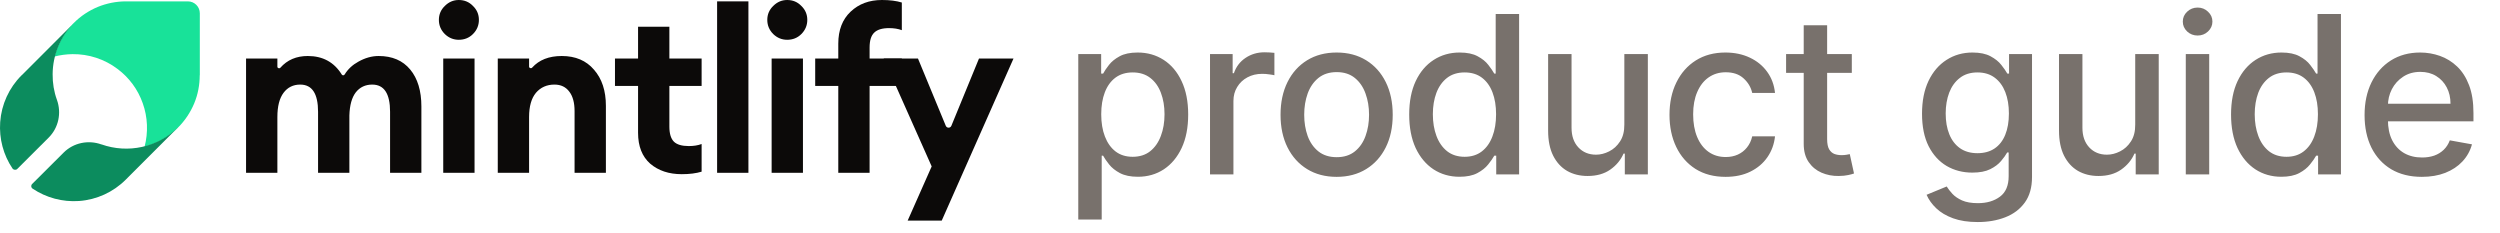
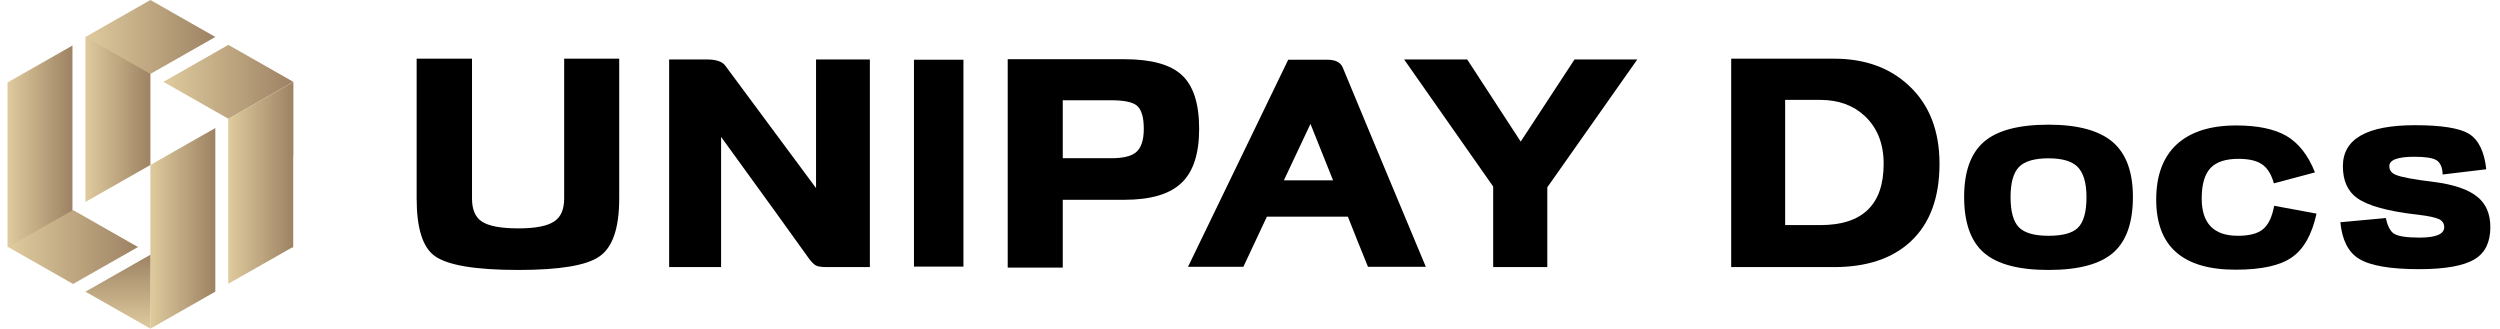
- <svg xmlns="http://www.w3.org/2000/svg" width="204" height="19" viewBox="0 0 204 19" fill="none">
-   <path d="M76.846 18H74.066L76.025 13.579L72.108 4.775H74.906L77.176 10.266C77.26 10.469 77.549 10.469 77.632 10.265L79.886 4.775H82.703L76.846 18Z" fill="#0C0A09" />
-   <path d="M68.404 14.101V7.013H66.52V4.775H68.404V3.563C68.404 2.456 68.74 1.585 69.411 0.951C70.082 0.317 70.934 0 71.966 0C72.601 0 73.141 0.068 73.589 0.205V2.462C73.291 2.35 72.943 2.294 72.545 2.294C71.985 2.294 71.581 2.419 71.332 2.667C71.084 2.904 70.959 3.308 70.959 3.88V4.775H73.589V7.013H70.959V14.101H68.404Z" fill="#0C0A09" />
-   <path d="M64.234 3.246C63.798 3.246 63.419 3.09 63.096 2.779C62.773 2.456 62.611 2.07 62.611 1.623C62.611 1.175 62.773 0.796 63.096 0.485C63.419 0.162 63.798 0 64.234 0C64.694 0 65.079 0.162 65.39 0.485C65.713 0.796 65.875 1.175 65.875 1.623C65.875 2.07 65.713 2.456 65.39 2.779C65.079 3.09 64.694 3.246 64.234 3.246ZM62.965 14.101V4.775H65.521V14.101H62.965Z" fill="#0C0A09" />
-   <path d="M58.516 14.101V0.112H61.071V14.101H58.516Z" fill="#0C0A09" />
-   <path d="M55.629 14.213C54.584 14.213 53.726 13.927 53.055 13.355C52.396 12.771 52.066 11.932 52.066 10.837V7.013H50.182V4.775H52.066V2.182H54.621V4.775H57.252V7.013H54.621V10.334C54.621 10.906 54.746 11.316 54.995 11.565C55.243 11.801 55.647 11.919 56.207 11.919C56.605 11.919 56.953 11.863 57.252 11.751V14.008C56.804 14.145 56.263 14.213 55.629 14.213Z" fill="#0C0A09" />
-   <path d="M40.618 14.102V4.775H43.173V5.436C43.173 5.558 43.339 5.612 43.42 5.521C43.989 4.887 44.796 4.57 45.84 4.57C46.96 4.57 47.836 4.943 48.471 5.689C49.117 6.423 49.441 7.405 49.441 8.636V14.102H46.885V9.065C46.885 8.381 46.742 7.853 46.456 7.48C46.17 7.094 45.766 6.902 45.244 6.902C44.622 6.902 44.118 7.126 43.733 7.573C43.36 8.021 43.173 8.68 43.173 9.55V14.102H40.618Z" fill="#0C0A09" />
-   <path d="M37.436 3.246C37.001 3.246 36.622 3.09 36.298 2.779C35.975 2.456 35.813 2.07 35.813 1.623C35.813 1.175 35.975 0.796 36.298 0.485C36.622 0.162 37.001 0 37.436 0C37.896 0 38.282 0.162 38.593 0.485C38.916 0.796 39.078 1.175 39.078 1.623C39.078 2.07 38.916 2.456 38.593 2.779C38.282 3.09 37.896 3.246 37.436 3.246ZM36.168 14.101V4.775H38.723V14.101H36.168Z" fill="#0C0A09" />
-   <path d="M31.83 14.102V9.121C31.83 7.642 31.345 6.902 30.375 6.902C29.815 6.902 29.367 7.113 29.032 7.536C28.708 7.959 28.534 8.587 28.509 9.42V14.102H25.954V9.121C25.954 7.642 25.469 6.902 24.499 6.902C23.927 6.902 23.473 7.126 23.137 7.573C22.802 8.021 22.634 8.68 22.634 9.55V14.102H20.078V4.775H22.634V5.443C22.634 5.564 22.797 5.618 22.877 5.527C23.44 4.889 24.186 4.57 25.115 4.57C26.341 4.57 27.266 5.075 27.889 6.084C27.941 6.168 28.068 6.167 28.12 6.082C28.389 5.644 28.761 5.296 29.237 5.036C29.784 4.726 30.337 4.57 30.897 4.57C32.004 4.57 32.862 4.937 33.471 5.671C34.08 6.404 34.385 7.412 34.385 8.692V14.102H31.83Z" fill="#0C0A09" />
-   <path d="M16.305 6.139V1.086C16.305 0.544 15.865 0.112 15.331 0.112H10.281C9.488 0.112 8.702 0.269 7.972 0.568C7.242 0.874 6.574 1.314 6.016 1.88L5.977 1.919C5.239 2.666 4.713 3.593 4.446 4.614C4.925 4.488 5.419 4.426 5.914 4.418C7.234 4.402 8.53 4.826 9.582 5.62C10.532 6.327 11.255 7.301 11.648 8.425C12.056 9.564 12.103 10.806 11.797 11.977C12.81 11.71 13.745 11.183 14.491 10.444L14.53 10.405C15.088 9.847 15.535 9.179 15.842 8.449C16.148 7.718 16.297 6.932 16.297 6.139H16.305Z" fill="#18E299" />
-   <path d="M4.295 6.053C4.303 4.503 4.921 3.016 6.008 1.904L1.807 6.108C1.791 6.124 1.775 6.131 1.76 6.147C0.735 7.165 0.117 8.527 0.015 9.967C-0.079 11.313 0.273 12.644 1.024 13.756C1.096 13.862 1.29 13.897 1.4 13.795L3.974 11.227C4.78 10.421 5.03 9.223 4.647 8.151C4.404 7.486 4.287 6.773 4.295 6.053Z" fill="#0C8C5E" />
-   <path d="M14.506 10.406C13.7 11.196 12.69 11.744 11.595 11.987C10.492 12.23 9.349 12.159 8.285 11.784C8.285 11.784 8.277 11.784 8.27 11.784C7.198 11.4 6.001 11.65 5.195 12.449L2.62 15.016C2.511 15.126 2.527 15.306 2.66 15.392C3.771 16.136 5.101 16.496 6.447 16.402C7.886 16.3 9.24 15.682 10.265 14.656L10.304 14.617L14.506 10.414V10.406Z" fill="#0C8C5E" />
-   <path d="M87.987 17.914V4.414H89.854V6.006H90.014C90.124 5.801 90.284 5.565 90.493 5.296C90.702 5.028 90.992 4.793 91.362 4.593C91.733 4.389 92.223 4.286 92.833 4.286C93.625 4.286 94.333 4.487 94.955 4.887C95.577 5.288 96.065 5.865 96.418 6.62C96.776 7.374 96.956 8.281 96.956 9.343C96.956 10.404 96.779 11.313 96.425 12.072C96.071 12.826 95.585 13.408 94.968 13.817C94.35 14.222 93.644 14.424 92.852 14.424C92.255 14.424 91.767 14.324 91.388 14.124C91.013 13.924 90.719 13.689 90.506 13.421C90.293 13.152 90.129 12.914 90.014 12.705H89.899V17.914H87.987ZM89.86 9.323C89.86 10.014 89.96 10.619 90.161 11.139C90.361 11.659 90.651 12.066 91.03 12.36C91.409 12.649 91.874 12.794 92.424 12.794C92.995 12.794 93.472 12.643 93.855 12.34C94.239 12.034 94.529 11.618 94.725 11.094C94.925 10.57 95.025 9.98 95.025 9.323C95.025 8.676 94.927 8.094 94.731 7.578C94.539 7.063 94.249 6.656 93.862 6.357C93.478 6.059 92.999 5.91 92.424 5.91C91.87 5.91 91.401 6.053 91.017 6.338C90.638 6.624 90.35 7.022 90.154 7.534C89.958 8.045 89.86 8.642 89.86 9.323ZM98.737 14.232V4.414H100.584V5.974H100.686C100.865 5.445 101.181 5.03 101.632 4.727C102.088 4.421 102.604 4.267 103.179 4.267C103.299 4.267 103.439 4.271 103.601 4.28C103.767 4.289 103.897 4.299 103.991 4.312V6.14C103.914 6.119 103.778 6.095 103.582 6.07C103.386 6.04 103.19 6.025 102.994 6.025C102.542 6.025 102.14 6.121 101.786 6.313C101.436 6.5 101.159 6.762 100.955 7.099C100.75 7.431 100.648 7.811 100.648 8.237V14.232H98.737ZM109.069 14.431C108.149 14.431 107.345 14.22 106.659 13.798C105.973 13.376 105.441 12.786 105.061 12.027C104.682 11.269 104.492 10.382 104.492 9.368C104.492 8.35 104.682 7.459 105.061 6.696C105.441 5.933 105.973 5.341 106.659 4.919C107.345 4.497 108.149 4.286 109.069 4.286C109.99 4.286 110.793 4.497 111.479 4.919C112.165 5.341 112.698 5.933 113.077 6.696C113.456 7.459 113.646 8.35 113.646 9.368C113.646 10.382 113.456 11.269 113.077 12.027C112.698 12.786 112.165 13.376 111.479 13.798C110.793 14.22 109.99 14.431 109.069 14.431ZM109.076 12.826C109.672 12.826 110.166 12.668 110.558 12.353C110.95 12.038 111.24 11.618 111.428 11.094C111.62 10.57 111.715 9.992 111.715 9.362C111.715 8.735 111.62 8.16 111.428 7.636C111.24 7.107 110.95 6.683 110.558 6.364C110.166 6.044 109.672 5.884 109.076 5.884C108.475 5.884 107.976 6.044 107.58 6.364C107.188 6.683 106.896 7.107 106.704 7.636C106.517 8.16 106.423 8.735 106.423 9.362C106.423 9.992 106.517 10.57 106.704 11.094C106.896 11.618 107.188 12.038 107.58 12.353C107.976 12.668 108.475 12.826 109.076 12.826ZM119.095 14.424C118.302 14.424 117.595 14.222 116.972 13.817C116.355 13.408 115.869 12.826 115.515 12.072C115.166 11.313 114.991 10.404 114.991 9.343C114.991 8.281 115.168 7.374 115.521 6.62C115.879 5.865 116.369 5.288 116.992 4.887C117.614 4.487 118.319 4.286 119.107 4.286C119.717 4.286 120.207 4.389 120.578 4.593C120.953 4.793 121.242 5.028 121.447 5.296C121.656 5.565 121.818 5.801 121.933 6.006H122.048V1.142H123.959V14.232H122.092V12.705H121.933C121.818 12.914 121.651 13.152 121.434 13.421C121.221 13.689 120.927 13.924 120.552 14.124C120.177 14.324 119.691 14.424 119.095 14.424ZM119.516 12.794C120.066 12.794 120.531 12.649 120.91 12.36C121.293 12.066 121.583 11.659 121.779 11.139C121.98 10.619 122.08 10.014 122.08 9.323C122.08 8.642 121.982 8.045 121.786 7.534C121.59 7.022 121.302 6.624 120.923 6.338C120.543 6.053 120.075 5.91 119.516 5.91C118.941 5.91 118.462 6.059 118.078 6.357C117.695 6.656 117.405 7.063 117.209 7.578C117.017 8.094 116.921 8.676 116.921 9.323C116.921 9.98 117.019 10.57 117.215 11.094C117.411 11.618 117.701 12.034 118.085 12.34C118.472 12.643 118.95 12.794 119.516 12.794ZM132.546 10.161V4.414H134.464V14.232H132.585V12.532H132.482C132.256 13.056 131.894 13.493 131.396 13.842C130.901 14.188 130.286 14.36 129.548 14.36C128.918 14.36 128.359 14.222 127.874 13.945C127.392 13.664 127.013 13.248 126.736 12.698C126.463 12.149 126.327 11.469 126.327 10.659V4.414H128.238V10.429C128.238 11.098 128.423 11.631 128.794 12.027C129.165 12.424 129.646 12.622 130.239 12.622C130.597 12.622 130.952 12.532 131.306 12.353C131.664 12.174 131.96 11.904 132.195 11.541C132.433 11.179 132.55 10.719 132.546 10.161ZM140.807 14.431C139.857 14.431 139.039 14.215 138.353 13.785C137.671 13.35 137.147 12.752 136.78 11.989C136.414 11.226 136.231 10.352 136.231 9.368C136.231 8.371 136.418 7.491 136.793 6.728C137.168 5.961 137.697 5.362 138.378 4.932C139.06 4.502 139.864 4.286 140.788 4.286C141.534 4.286 142.199 4.425 142.783 4.702C143.366 4.975 143.837 5.358 144.195 5.852C144.557 6.347 144.773 6.924 144.841 7.585H142.981C142.878 7.124 142.644 6.728 142.278 6.396C141.915 6.063 141.43 5.897 140.82 5.897C140.288 5.897 139.821 6.038 139.42 6.319C139.024 6.596 138.715 6.992 138.494 7.508C138.272 8.019 138.161 8.624 138.161 9.323C138.161 10.039 138.27 10.657 138.487 11.177C138.704 11.697 139.011 12.1 139.408 12.385C139.808 12.671 140.279 12.813 140.82 12.813C141.182 12.813 141.511 12.747 141.805 12.615C142.103 12.479 142.352 12.285 142.552 12.034C142.757 11.782 142.9 11.48 142.981 11.126H144.841C144.773 11.761 144.566 12.328 144.221 12.826C143.876 13.325 143.413 13.717 142.834 14.002C142.258 14.288 141.583 14.431 140.807 14.431ZM151.108 4.414V5.948H145.745V4.414H151.108ZM147.183 2.062H149.094V11.35C149.094 11.72 149.15 11.999 149.26 12.187C149.371 12.37 149.514 12.496 149.689 12.564C149.868 12.628 150.062 12.66 150.27 12.66C150.424 12.66 150.558 12.649 150.673 12.628C150.788 12.607 150.878 12.59 150.942 12.577L151.287 14.156C151.176 14.198 151.018 14.241 150.814 14.284C150.609 14.33 150.354 14.356 150.047 14.36C149.544 14.369 149.075 14.279 148.64 14.092C148.206 13.904 147.854 13.614 147.586 13.223C147.317 12.83 147.183 12.338 147.183 11.746V2.062ZM161.382 18.119C160.602 18.119 159.931 18.017 159.369 17.812C158.81 17.607 158.354 17.337 158.001 17C157.647 16.663 157.383 16.295 157.208 15.894L158.851 15.217C158.966 15.404 159.119 15.602 159.311 15.811C159.507 16.024 159.771 16.205 160.104 16.355C160.44 16.504 160.873 16.578 161.401 16.578C162.126 16.578 162.724 16.401 163.197 16.048C163.67 15.698 163.907 15.14 163.907 14.373V12.443H163.786C163.67 12.652 163.504 12.884 163.287 13.139C163.074 13.395 162.78 13.617 162.405 13.804C162.03 13.992 161.542 14.085 160.941 14.085C160.166 14.085 159.467 13.904 158.844 13.542C158.227 13.176 157.737 12.636 157.374 11.925C157.016 11.209 156.837 10.329 156.837 9.285C156.837 8.241 157.014 7.346 157.368 6.6C157.726 5.855 158.216 5.284 158.838 4.887C159.46 4.487 160.166 4.286 160.954 4.286C161.563 4.286 162.055 4.389 162.43 4.593C162.805 4.793 163.097 5.028 163.306 5.296C163.519 5.565 163.683 5.801 163.798 6.006H163.939V4.414H165.812V14.45C165.812 15.293 165.616 15.986 165.224 16.527C164.832 17.068 164.301 17.469 163.632 17.729C162.967 17.989 162.217 18.119 161.382 18.119ZM161.363 12.5C161.913 12.5 162.377 12.372 162.756 12.117C163.14 11.857 163.43 11.486 163.626 11.004C163.826 10.519 163.926 9.937 163.926 9.259C163.926 8.599 163.828 8.017 163.632 7.514C163.436 7.012 163.148 6.62 162.769 6.338C162.39 6.053 161.921 5.91 161.363 5.91C160.788 5.91 160.308 6.059 159.925 6.357C159.541 6.651 159.251 7.052 159.055 7.559C158.864 8.066 158.768 8.633 158.768 9.259C158.768 9.903 158.866 10.467 159.062 10.953C159.258 11.439 159.548 11.818 159.931 12.091C160.319 12.364 160.796 12.5 161.363 12.5ZM174.234 10.161V4.414H176.152V14.232H174.273V12.532H174.171C173.945 13.056 173.582 13.493 173.084 13.842C172.59 14.188 171.974 14.36 171.237 14.36C170.606 14.36 170.048 14.222 169.562 13.945C169.08 13.664 168.701 13.248 168.424 12.698C168.151 12.149 168.015 11.469 168.015 10.659V4.414H169.926V10.429C169.926 11.098 170.112 11.631 170.482 12.027C170.853 12.424 171.335 12.622 171.927 12.622C172.285 12.622 172.641 12.532 172.994 12.353C173.352 12.174 173.649 11.904 173.883 11.541C174.122 11.179 174.239 10.719 174.234 10.161ZM178.36 14.232V4.414H180.271V14.232H178.36ZM179.325 2.899C178.993 2.899 178.707 2.789 178.469 2.567C178.234 2.341 178.117 2.073 178.117 1.762C178.117 1.446 178.234 1.178 178.469 0.956C178.707 0.73 178.993 0.617 179.325 0.617C179.658 0.617 179.941 0.73 180.175 0.956C180.414 1.178 180.533 1.446 180.533 1.762C180.533 2.073 180.414 2.341 180.175 2.567C179.941 2.789 179.658 2.899 179.325 2.899ZM186.158 14.424C185.365 14.424 184.658 14.222 184.036 13.817C183.418 13.408 182.932 12.826 182.578 12.072C182.229 11.313 182.054 10.404 182.054 9.343C182.054 8.281 182.231 7.374 182.585 6.62C182.943 5.865 183.433 5.288 184.055 4.887C184.677 4.487 185.382 4.286 186.171 4.286C186.78 4.286 187.27 4.389 187.641 4.593C188.016 4.793 188.306 5.028 188.51 5.296C188.719 5.565 188.881 5.801 188.996 6.006H189.111V1.142H191.022V14.232H189.156V12.705H188.996C188.881 12.914 188.715 13.152 188.497 13.421C188.284 13.689 187.99 13.924 187.615 14.124C187.24 14.324 186.755 14.424 186.158 14.424ZM186.58 12.794C187.13 12.794 187.594 12.649 187.973 12.36C188.357 12.066 188.647 11.659 188.843 11.139C189.043 10.619 189.143 10.014 189.143 9.323C189.143 8.642 189.045 8.045 188.849 7.534C188.653 7.022 188.365 6.624 187.986 6.338C187.607 6.053 187.138 5.91 186.58 5.91C186.005 5.91 185.525 6.059 185.142 6.357C184.758 6.656 184.468 7.063 184.272 7.578C184.081 8.094 183.985 8.676 183.985 9.323C183.985 9.98 184.083 10.57 184.279 11.094C184.475 11.618 184.764 12.034 185.148 12.34C185.536 12.643 186.013 12.794 186.58 12.794ZM197.622 14.431C196.654 14.431 195.821 14.224 195.122 13.81C194.428 13.393 193.891 12.807 193.512 12.053C193.137 11.294 192.949 10.406 192.949 9.387C192.949 8.382 193.137 7.495 193.512 6.728C193.891 5.961 194.419 5.362 195.097 4.932C195.779 4.502 196.575 4.286 197.487 4.286C198.041 4.286 198.578 4.378 199.098 4.561C199.618 4.745 200.085 5.032 200.498 5.424C200.911 5.816 201.237 6.325 201.476 6.952C201.715 7.574 201.834 8.33 201.834 9.221V9.899H194.029V8.467H199.961C199.961 7.964 199.859 7.519 199.654 7.131C199.45 6.739 199.162 6.43 198.791 6.204C198.425 5.978 197.994 5.865 197.5 5.865C196.963 5.865 196.494 5.997 196.094 6.262C195.698 6.521 195.391 6.862 195.173 7.284C194.96 7.702 194.854 8.156 194.854 8.646V9.764C194.854 10.421 194.969 10.979 195.199 11.439C195.433 11.899 195.759 12.251 196.177 12.494C196.595 12.732 197.083 12.852 197.641 12.852C198.003 12.852 198.333 12.801 198.632 12.698C198.93 12.592 199.188 12.434 199.405 12.225C199.622 12.017 199.789 11.759 199.904 11.452L201.713 11.778C201.568 12.31 201.308 12.777 200.933 13.178C200.562 13.574 200.095 13.883 199.533 14.105C198.975 14.322 198.338 14.431 197.622 14.431Z" fill="#78716C" />
+ <svg xmlns="http://www.w3.org/2000/svg" width="213" height="28" viewBox="0 0 213 28" fill="none">
+   <path d="M6.174 21.038H0.641L0.641 7.032H0.651L0.641 7.026L6.174 3.877L6.174 21.038Z" fill="url(#paint0_linear_39949_139)" />
+   <path d="M18.345 24.857H18.33L12.809 28L12.809 21.702L12.812 21.703L12.812 14.062H12.823L12.812 14.056L18.345 10.907L18.345 24.857Z" fill="url(#paint1_linear_39949_139)" />
+   <path d="M12.815 14.061H12.804L7.281 17.204L7.281 3.155L12.815 3.155L12.815 14.061Z" fill="url(#paint2_linear_39949_139)" />
+   <path d="M7.279 24.851L12.813 21.703L12.813 28L7.279 24.851Z" fill="url(#paint3_linear_39949_139)" />
+   <path d="M24.996 13.272L24.982 13.264L24.982 21.092H24.873L19.449 24.179L19.449 10.13H19.475L19.463 10.123L24.996 6.974V13.272Z" fill="url(#paint4_linear_39949_139)" />
+   <path d="M24.989 6.971L19.456 10.119L13.922 6.971L19.456 3.822L24.989 6.971Z" fill="url(#paint5_linear_39949_139)" />
+   <path d="M18.347 3.149L12.813 6.298L7.279 3.149L12.813 0L18.347 3.149Z" fill="url(#paint6_linear_39949_139)" />
+   <path d="M6.225 17.898L11.756 21.046L6.225 24.193L6.225 24.194L6.224 24.194L6.223 24.194L6.223 24.193L0.691 21.046L6.223 17.898L6.223 17.897L6.224 17.897L6.225 17.897L6.225 17.898Z" fill="url(#paint7_linear_39949_139)" />
+   <path d="M134.149 5.066H139.498L131.83 15.959V22.756H127.219V15.893L119.63 5.066H125.006L129.564 12.063L134.149 5.066Z" fill="black" />
+   <path d="M116.553 22.734C115.921 21.184 115.35 19.76 114.84 18.461H107.937L105.934 22.734H101.218L109.755 5.089H113.101C113.769 5.089 114.199 5.303 114.392 5.731C115.569 8.579 117.932 14.247 121.481 22.734H116.553ZM113.576 15.362L111.652 10.557L109.386 15.362H113.576Z" fill="black" />
+   <path d="M95.764 5.044C98.066 5.044 99.699 5.487 100.665 6.373C101.667 7.273 102.167 8.808 102.167 10.978C102.167 13.118 101.658 14.661 100.639 15.605C99.638 16.55 98.022 17.022 95.791 17.022H90.547V22.801H85.857V7.214C85.857 6.255 85.857 5.044 85.857 5.044H95.764ZM94.684 13.48C95.685 13.48 96.388 13.31 96.792 12.97C97.231 12.601 97.451 11.937 97.451 10.978C97.451 9.974 97.249 9.31 96.845 8.985C96.476 8.69 95.747 8.542 94.658 8.542H90.547V13.48H94.684Z" fill="black" />
+   <path d="M82.085 22.712H77.87V12.018C77.87 11.266 77.87 5.089 77.87 5.089H82.085V22.712Z" fill="black" />
+   <path d="M68.921 22.026C67.638 20.225 65.144 16.771 61.437 11.664V22.756H57.011V5.066H60.225C60.998 5.066 61.516 5.236 61.78 5.576L69.527 16.026V5.066H74.112V22.756H70.475C70.001 22.756 69.685 22.712 69.527 22.624C69.369 22.55 69.167 22.351 68.921 22.026Z" fill="black" />
+   <path d="M35.498 5H40.215V16.911C40.215 17.841 40.487 18.491 41.032 18.86C41.611 19.258 42.656 19.458 44.167 19.458C45.625 19.458 46.644 19.258 47.224 18.86C47.786 18.491 48.067 17.841 48.067 16.911V5H52.757V16.911C52.757 19.435 52.195 21.081 51.071 21.849C49.982 22.616 47.68 23 44.167 23C40.478 23 38.089 22.594 37 21.782C35.999 21.029 35.498 19.406 35.498 16.911V5Z" fill="black" />
+   <path d="M207.286 15.489C209.05 15.711 210.315 16.141 211.081 16.778C211.812 17.37 212.177 18.23 212.177 19.356C212.177 20.63 211.74 21.533 210.867 22.067C209.941 22.644 208.355 22.933 206.109 22.933C203.65 22.933 201.94 22.637 200.977 22.044C200.069 21.482 199.543 20.444 199.4 18.933L203.276 18.578C203.419 19.259 203.65 19.704 203.971 19.911C204.327 20.133 205.049 20.244 206.136 20.244C207.544 20.244 208.248 19.948 208.248 19.356C208.248 19.044 208.096 18.815 207.793 18.667C207.473 18.518 206.867 18.393 205.976 18.289C203.463 18.007 201.744 17.533 200.817 16.867C200.015 16.289 199.614 15.385 199.614 14.156C199.614 11.83 201.663 10.667 205.762 10.667C208.007 10.667 209.54 10.911 210.359 11.4C211.179 11.918 211.669 12.926 211.83 14.422L208.114 14.867C208.096 14.259 207.918 13.852 207.58 13.644C207.259 13.452 206.635 13.356 205.709 13.356C204.283 13.356 203.57 13.622 203.57 14.156C203.57 14.511 203.766 14.763 204.158 14.911C204.639 15.104 205.682 15.296 207.286 15.489Z" fill="black" />
+   <path d="M197.368 18.2C196.976 19.993 196.272 21.237 195.256 21.933C194.258 22.63 192.663 22.978 190.471 22.978C185.963 22.978 183.709 20.985 183.709 17C183.709 14.956 184.288 13.393 185.446 12.311C186.622 11.23 188.315 10.689 190.525 10.689C192.343 10.689 193.768 10.985 194.802 11.578C195.853 12.2 196.664 13.237 197.234 14.689L193.732 15.622C193.519 14.837 193.171 14.289 192.69 13.978C192.245 13.681 191.585 13.533 190.712 13.533C189.643 13.533 188.859 13.785 188.36 14.289C187.843 14.822 187.585 15.696 187.585 16.911C187.585 19.03 188.609 20.089 190.659 20.089C191.621 20.089 192.325 19.911 192.77 19.556C193.251 19.185 193.581 18.511 193.759 17.533L197.368 18.2Z" fill="black" />
+   <path d="M167.344 16.778C167.344 14.644 167.896 13.089 169.001 12.111C170.124 11.118 171.968 10.622 174.534 10.622C177.046 10.622 178.882 11.126 180.04 12.133C181.163 13.126 181.724 14.674 181.724 16.778C181.724 18.956 181.172 20.533 180.067 21.511C178.944 22.504 177.1 23 174.534 23C171.986 23 170.15 22.511 169.028 21.533C167.905 20.556 167.344 18.97 167.344 16.778ZM171.3 16.8C171.3 18.03 171.54 18.889 172.021 19.378C172.503 19.852 173.34 20.089 174.534 20.089C175.728 20.089 176.556 19.867 177.02 19.422C177.519 18.948 177.768 18.074 177.768 16.8C177.768 15.57 177.51 14.704 176.993 14.2C176.512 13.726 175.692 13.489 174.534 13.489C173.34 13.489 172.503 13.733 172.021 14.222C171.54 14.711 171.3 15.57 171.3 16.8Z" fill="black" />
+   <path d="M156.265 5C158.903 5 161.041 5.778 162.68 7.333C164.391 8.948 165.246 11.156 165.246 13.956C165.246 16.844 164.427 19.052 162.787 20.578C161.219 22.03 159.045 22.756 156.265 22.756H147.498V5H156.265ZM155.089 19.178C158.689 19.178 160.488 17.437 160.488 13.956C160.488 12.252 159.954 10.896 158.885 9.889C157.905 8.97 156.639 8.511 155.089 8.511H152.095V19.178H155.089Z" fill="black" />
+   <defs>
+     <linearGradient id="paint0_linear_39949_139" x1="0.808" y1="21.038" x2="6.174" y2="21.038" gradientUnits="userSpaceOnUse">
+       <stop stop-color="#DDC99C" />
+       <stop offset="1" stop-color="#9D8263" />
+     </linearGradient>
+     <linearGradient id="paint1_linear_39949_139" x1="12.976" y1="28" x2="18.345" y2="28" gradientUnits="userSpaceOnUse">
+       <stop stop-color="#DDC99C" />
+       <stop offset="1" stop-color="#9D8263" />
+     </linearGradient>
+     <linearGradient id="paint2_linear_39949_139" x1="7.448" y1="17.204" x2="12.815" y2="17.204" gradientUnits="userSpaceOnUse">
+       <stop stop-color="#DDC99C" />
+       <stop offset="1" stop-color="#9D8263" />
+     </linearGradient>
+     <linearGradient id="paint3_linear_39949_139" x1="12.813" y1="27.81" x2="12.813" y2="21.703" gradientUnits="userSpaceOnUse">
+       <stop stop-color="#DDC99C" />
+       <stop offset="1" stop-color="#9D8263" />
+     </linearGradient>
+     <linearGradient id="paint4_linear_39949_139" x1="19.617" y1="24.179" x2="24.996" y2="24.179" gradientUnits="userSpaceOnUse">
+       <stop stop-color="#DDC99C" />
+       <stop offset="1" stop-color="#9D8263" />
+     </linearGradient>
+     <linearGradient id="paint5_linear_39949_139" x1="14.256" y1="10.119" x2="24.989" y2="10.119" gradientUnits="userSpaceOnUse">
+       <stop stop-color="#DDC99C" />
+       <stop offset="1" stop-color="#9D8263" />
+     </linearGradient>
+     <linearGradient id="paint6_linear_39949_139" x1="7.613" y1="6.298" x2="18.347" y2="6.298" gradientUnits="userSpaceOnUse">
+       <stop stop-color="#DDC99C" />
+       <stop offset="1" stop-color="#9D8263" />
+     </linearGradient>
+     <linearGradient id="paint7_linear_39949_139" x1="1.025" y1="24.194" x2="11.756" y2="24.194" gradientUnits="userSpaceOnUse">
+       <stop stop-color="#DDC99C" />
+       <stop offset="1" stop-color="#9D8263" />
+     </linearGradient>
+   </defs>
</svg>
